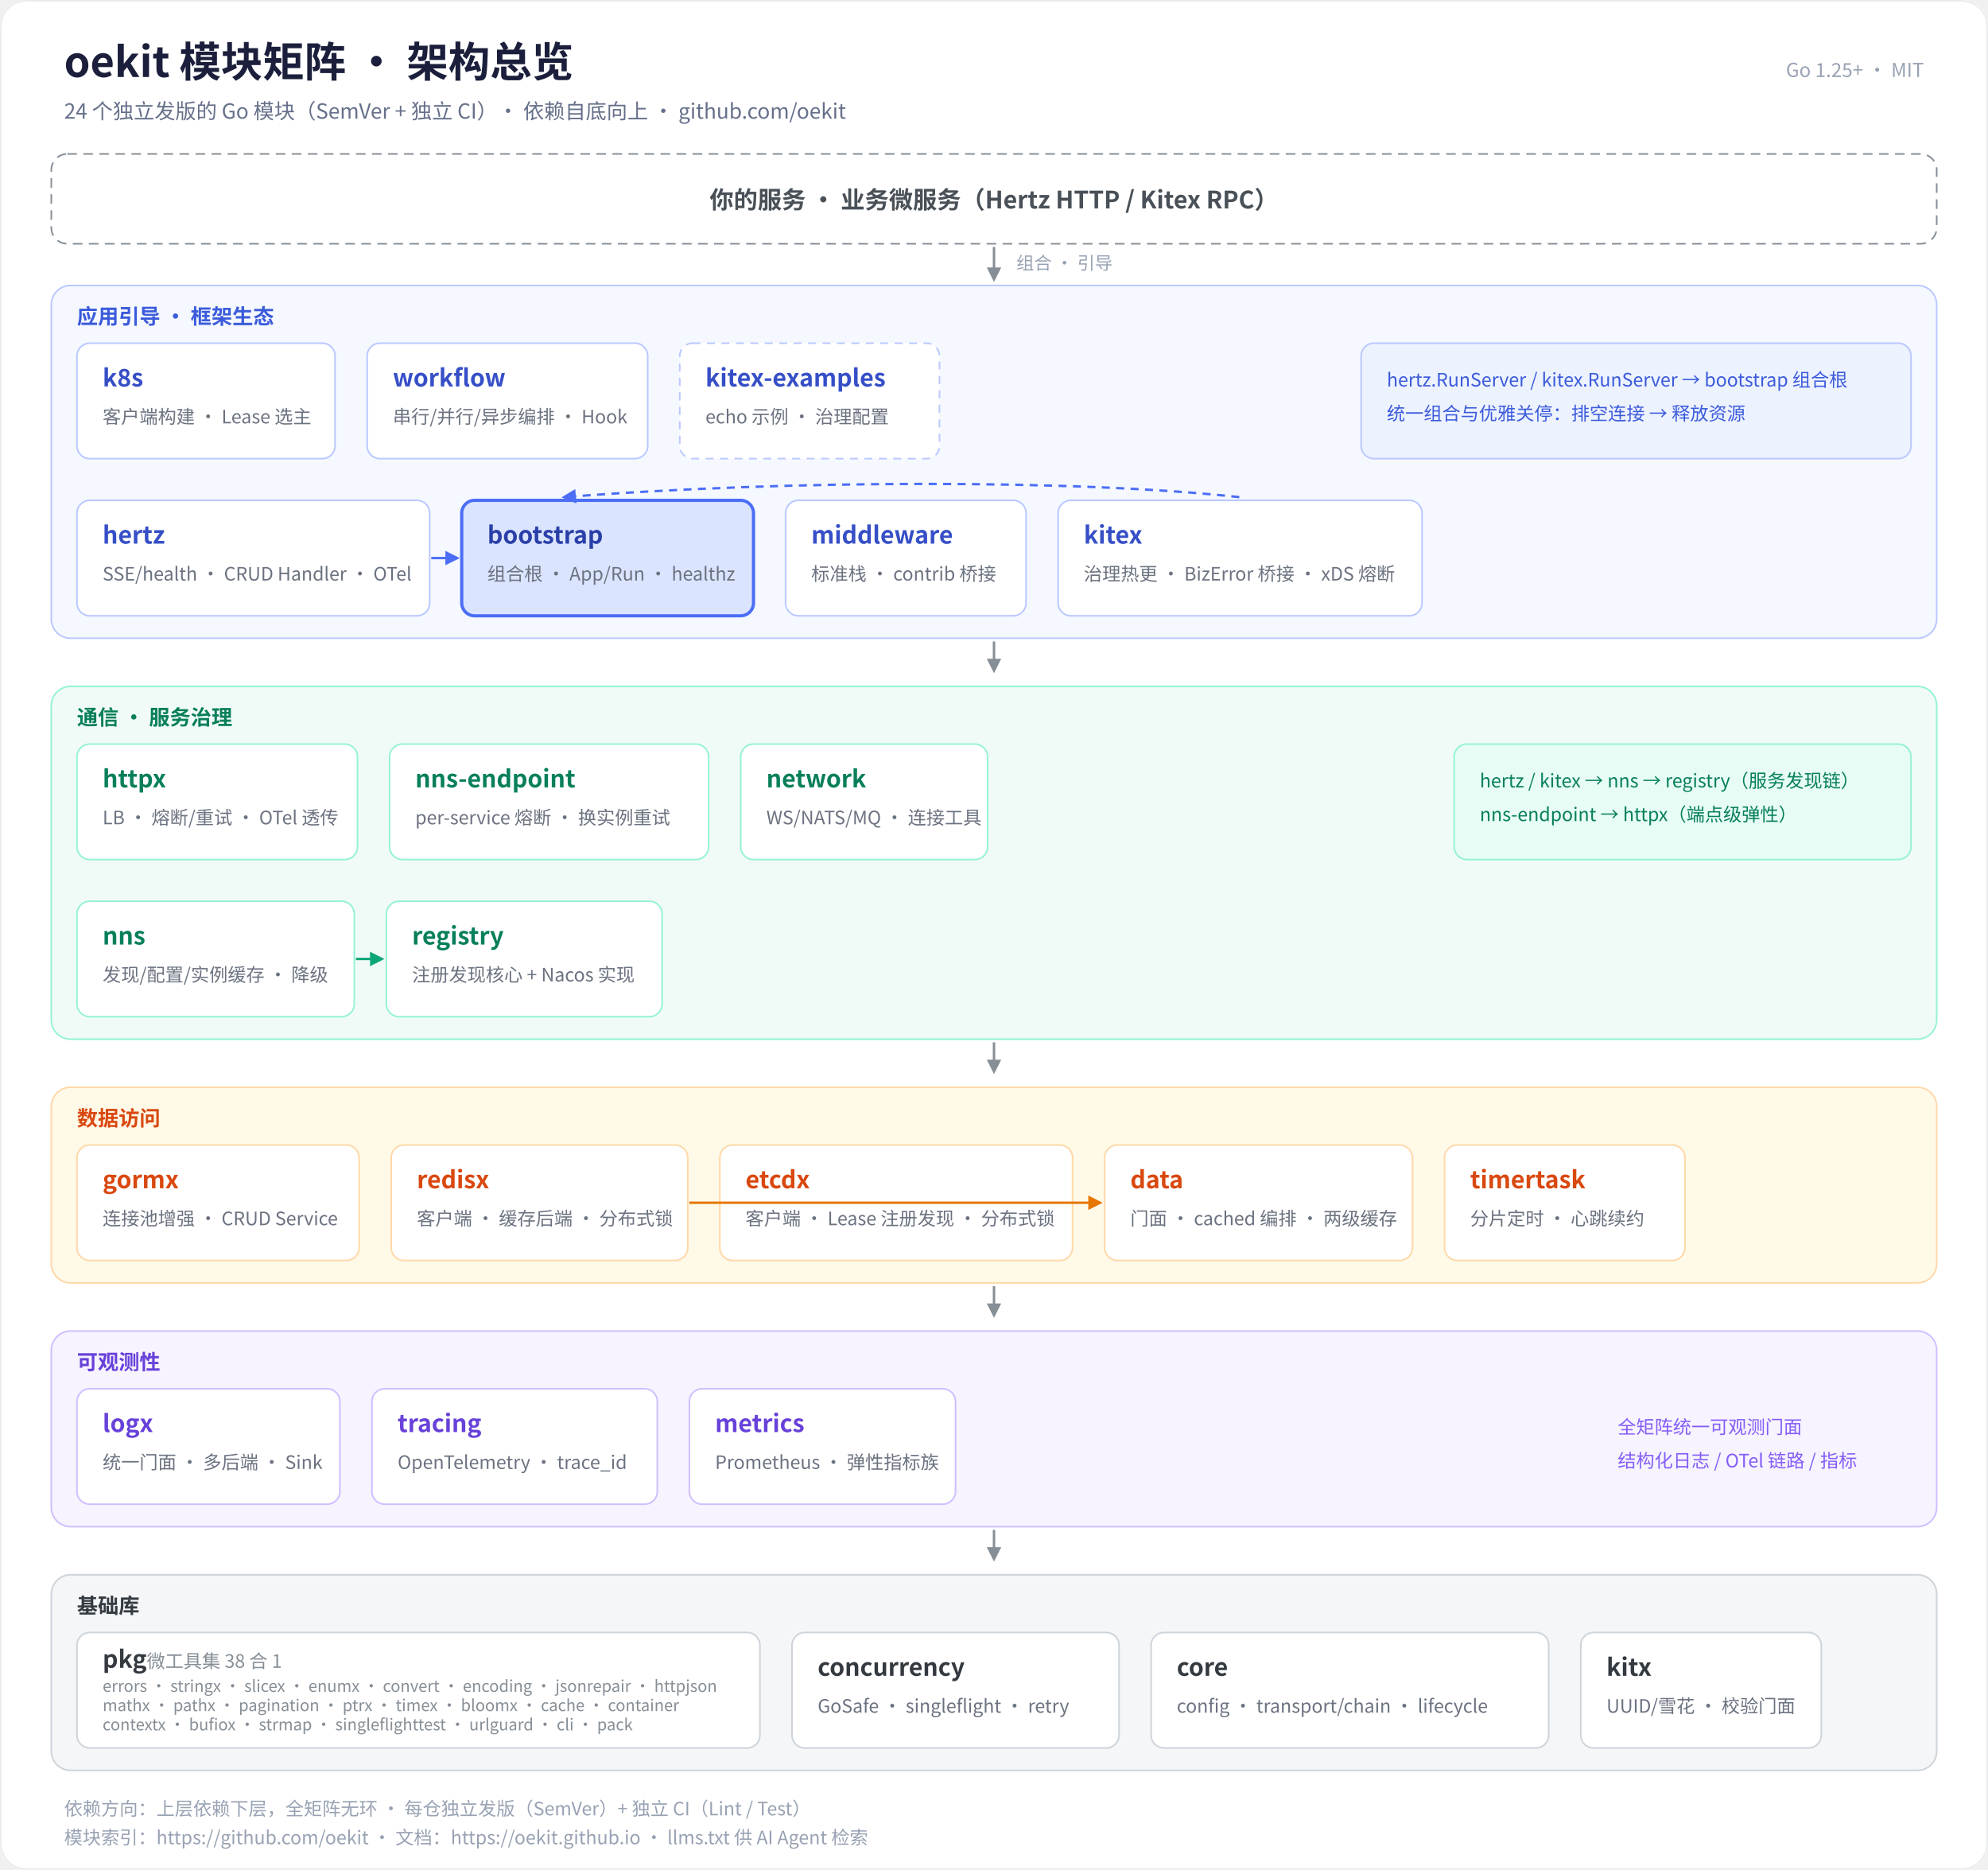
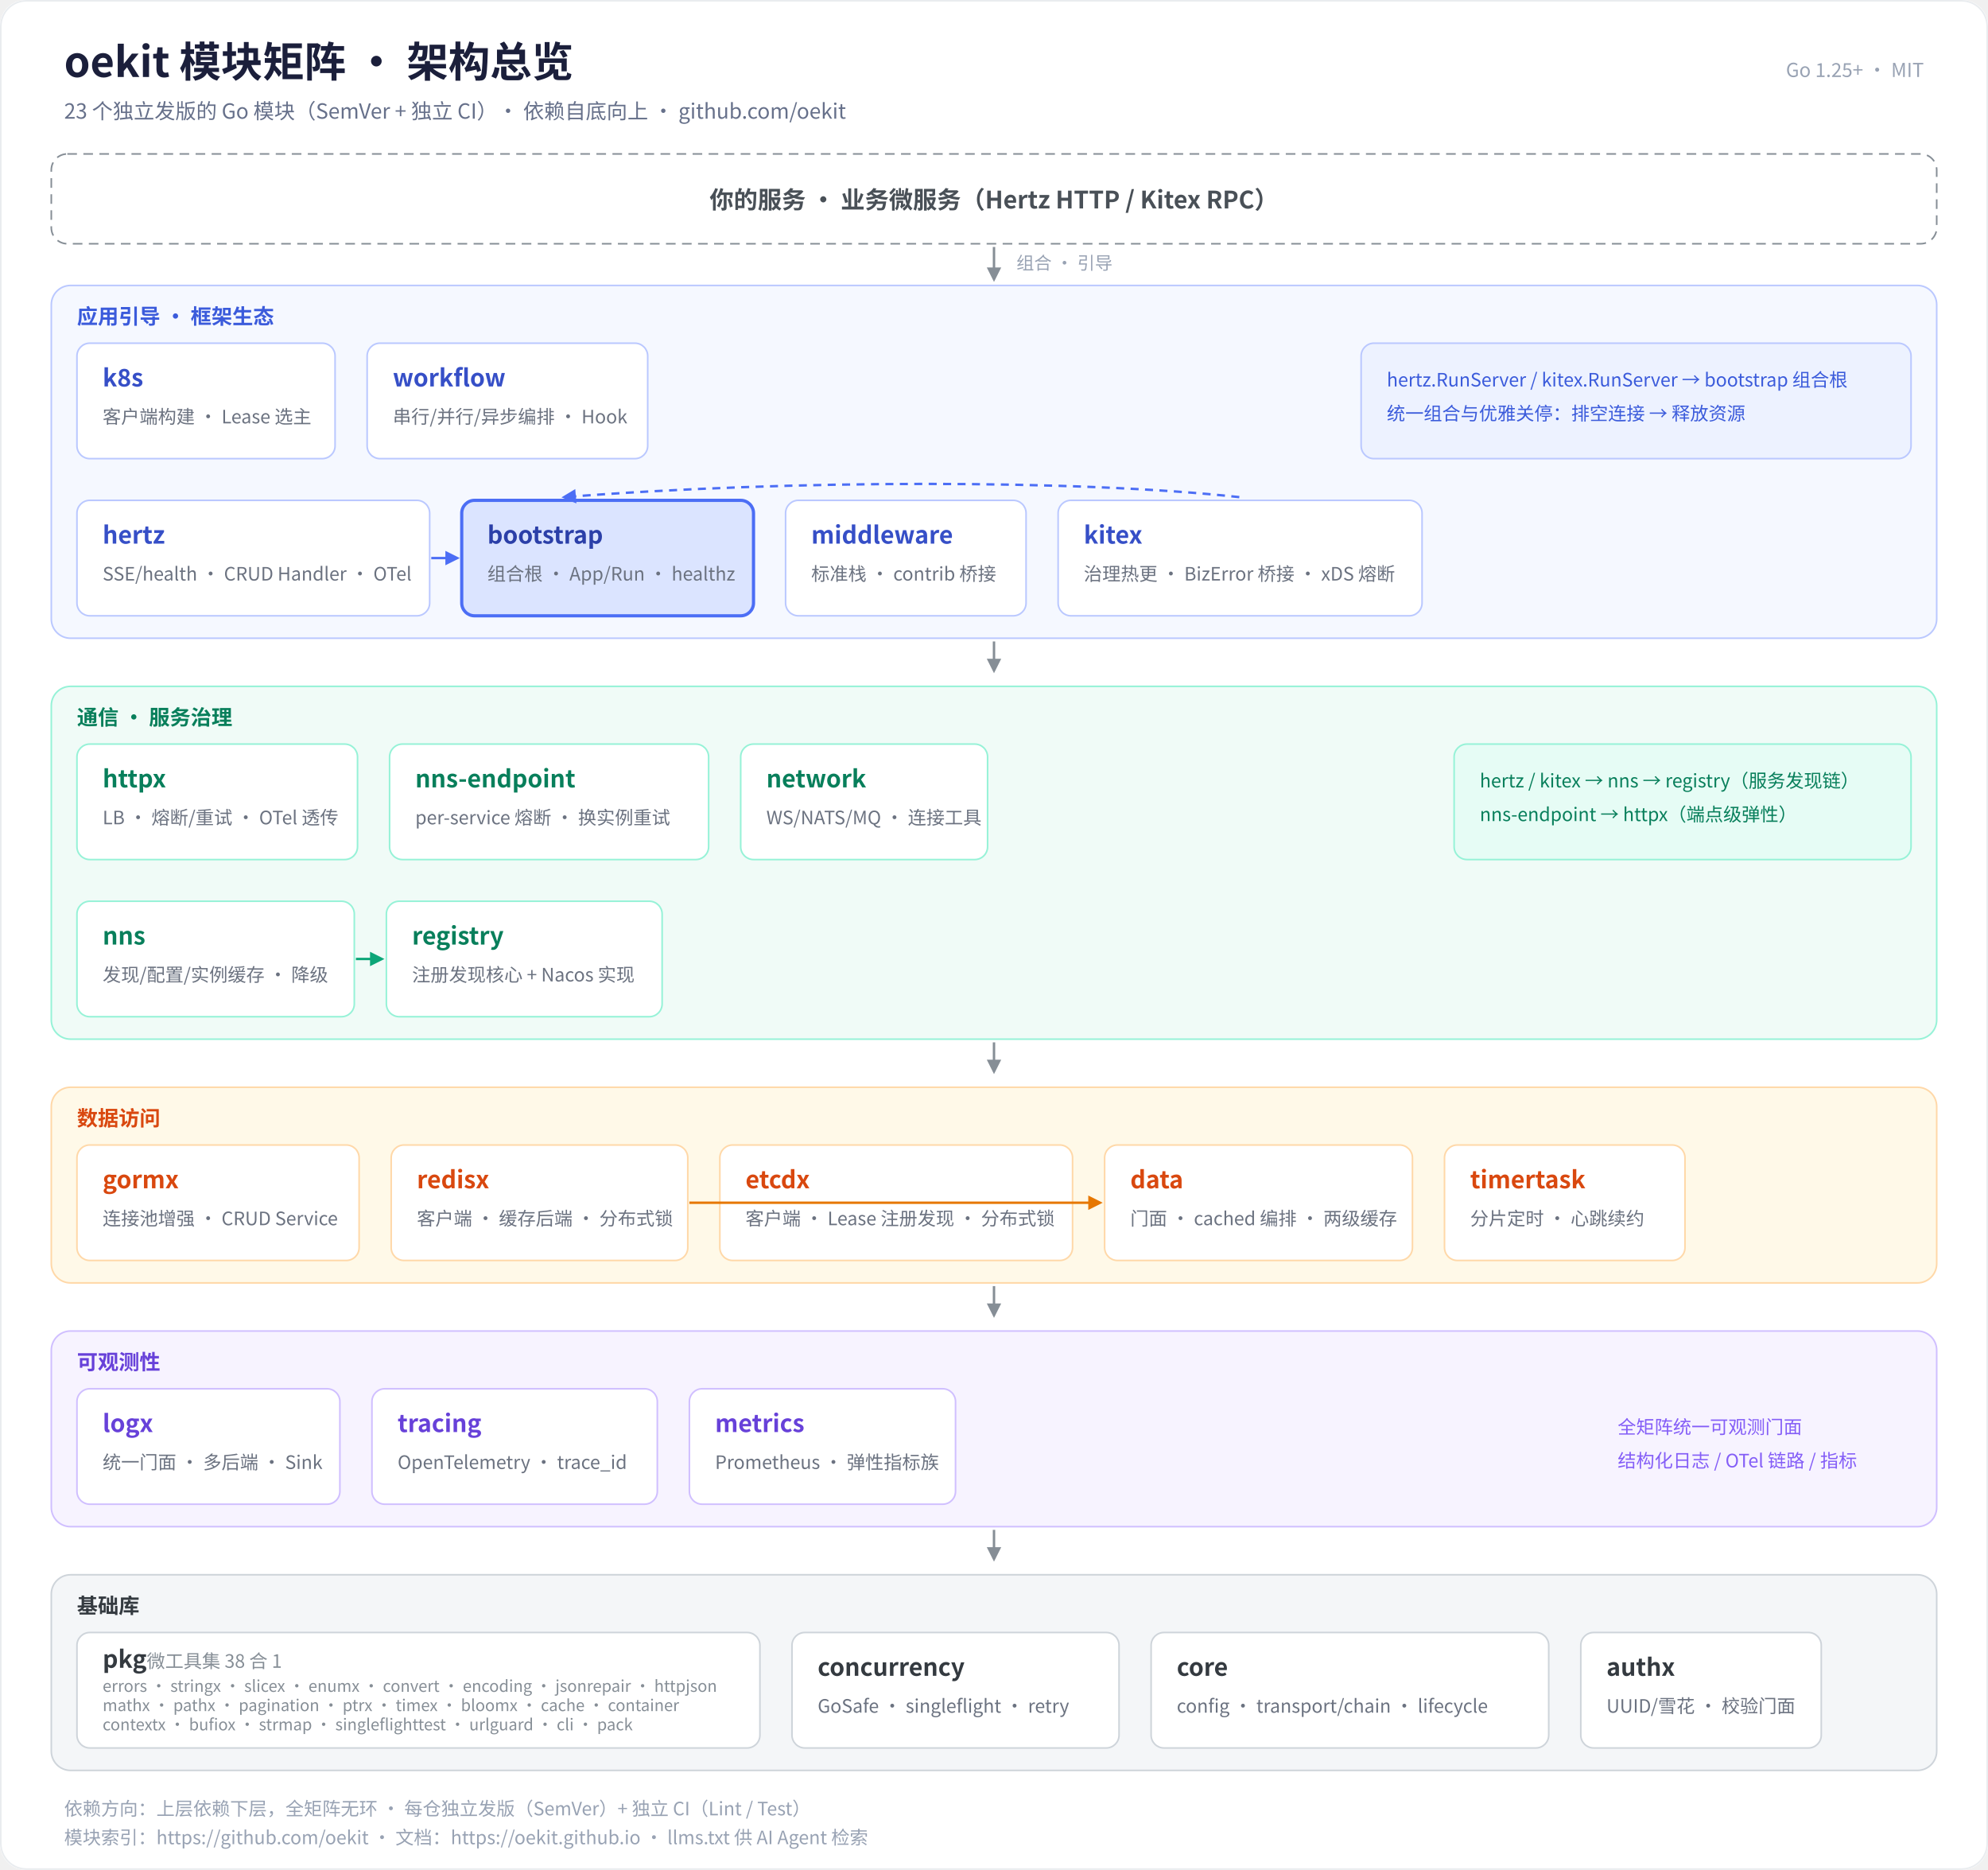
<svg xmlns="http://www.w3.org/2000/svg" width="1240" height="1166.0" viewBox="0 0 1240 1166.0" font-family="-apple-system, BlinkMacSystemFont, 'Segoe UI', 'PingFang SC', 'Hiragino Sans GB', 'Microsoft YaHei', 'Noto Sans CJK SC', sans-serif">
  <defs>
    <marker id="arr-gray" viewBox="0 0 10 10" refX="8" refY="5" markerWidth="6" markerHeight="6" orient="auto-start-reverse">
      <path d="M0 0 L10 5 L0 10 z" fill="#868E96" />
    </marker>
    <marker id="arr-blue" viewBox="0 0 10 10" refX="8" refY="5" markerWidth="6" markerHeight="6" orient="auto-start-reverse">
      <path d="M0 0 L10 5 L0 10 z" fill="#4C6EF5" />
    </marker>
    <marker id="arr-teal" viewBox="0 0 10 10" refX="8" refY="5" markerWidth="6" markerHeight="6" orient="auto-start-reverse">
      <path d="M0 0 L10 5 L0 10 z" fill="#0CA678" />
    </marker>
    <marker id="arr-amber" viewBox="0 0 10 10" refX="8" refY="5" markerWidth="6" markerHeight="6" orient="auto-start-reverse">
      <path d="M0 0 L10 5 L0 10 z" fill="#E67700" />
    </marker>
  </defs>
  <rect x="0" y="0" width="1240" height="1166.0" rx="16" fill="#FFFFFF" />
  <rect x="0.5" y="0.5" width="1239" height="1165.0" rx="16" fill="none" stroke="#E9ECEF" />
  <text x="40" y="48" font-size="26" font-weight="700" fill="#1B1F3B">oekit 模块矩阵 · 架构总览</text>
-   <text x="40" y="74" font-size="13" fill="#66708A">24 个独立发版的 Go 模块（SemVer + 独立 CI）· 依赖自底向上 · github.com/oekit</text>
+   <text x="40" y="74" font-size="13" fill="#66708A">23 个独立发版的 Go 模块（SemVer + 独立 CI）· 依赖自底向上 · github.com/oekit</text>
  <text x="1200" y="48" font-size="12" fill="#98A2B3" text-anchor="end">Go 1.25+ · MIT</text>
  <rect x="32" y="96" width="1176" height="56" rx="10" fill="#FFFFFF" stroke="#868E96" stroke-dasharray="6 4" />
  <text x="620" y="130" font-size="15" font-weight="600" fill="#495057" text-anchor="middle">你的服务 · 业务微服务（Hertz HTTP / Kitex RPC）</text>
  <line x1="620" y1="154" x2="620" y2="174.0" stroke="#868E96" stroke-width="1.5" marker-end="url(#arr-gray)" />
  <text x="634" y="168" font-size="11" fill="#98A2B3">组合 · 引导</text>
  <rect x="32" y="178.0" width="1176" height="220" rx="12" fill="#F5F8FF" stroke="#BAC8FF" />
  <text x="48" y="202.0" font-size="13" font-weight="700" fill="#3B5BDB">应用引导 · 框架生态</text>
  <rect x="48" y="214" width="161" height="72" rx="8" fill="#FFFFFF" stroke="#BAC8FF" />
  <text x="64" y="241" font-size="15" font-weight="600" fill="#364FC7">k8s</text>
  <text x="64" y="264" font-size="11.5" fill="#6B7280">客户端构建 · Lease 选主</text>
  <rect x="229" y="214" width="175" height="72" rx="8" fill="#FFFFFF" stroke="#BAC8FF" />
  <text x="245" y="241" font-size="15" font-weight="600" fill="#364FC7">workflow</text>
  <text x="245" y="264" font-size="11.5" fill="#6B7280">串行/并行/异步编排 · Hook</text>
-   <rect x="424" y="214" width="162" height="72" rx="8" fill="#FFFFFF" stroke="#BAC8FF" stroke-dasharray="5 4" />
-   <text x="440" y="241" font-size="15" font-weight="600" fill="#364FC7">kitex-examples</text>
-   <text x="440" y="264" font-size="11.5" fill="#6B7280">echo 示例 · 治理配置</text>
  <rect x="48" y="312" width="220" height="72" rx="8" fill="#FFFFFF" stroke="#BAC8FF" />
  <text x="64" y="339" font-size="15" font-weight="600" fill="#364FC7">hertz</text>
  <text x="64" y="362" font-size="11.5" fill="#6B7280">SSE/health · CRUD Handler · OTel</text>
  <rect x="288" y="312" width="182" height="72" rx="8" fill="#DBE4FF" stroke="#4C6EF5" stroke-width="2" />
  <text x="304" y="339" font-size="15" font-weight="700" fill="#2B3FA8">bootstrap</text>
  <text x="304" y="362" font-size="11.5" fill="#6B7280">组合根 · App/Run · healthz</text>
  <rect x="490" y="312" width="150" height="72" rx="8" fill="#FFFFFF" stroke="#BAC8FF" />
  <text x="506" y="339" font-size="15" font-weight="600" fill="#364FC7">middleware</text>
  <text x="506" y="362" font-size="11.5" fill="#6B7280">标准栈 · contrib 桥接</text>
  <rect x="660" y="312" width="227" height="72" rx="8" fill="#FFFFFF" stroke="#BAC8FF" />
  <text x="676" y="339" font-size="15" font-weight="600" fill="#364FC7">kitex</text>
  <text x="676" y="362" font-size="11.5" fill="#6B7280">治理热更 · BizError 桥接 · xDS 熔断</text>
  <rect x="849" y="214" width="343" height="72" rx="8" fill="#EDF2FF" stroke="#BAC8FF" />
  <text x="865" y="241" font-size="11.5" fill="#3B5BDB">hertz.RunServer / kitex.RunServer → bootstrap 组合根</text>
  <text x="865" y="262" font-size="11.5" fill="#3B5BDB">统一组合与优雅关停：排空连接 → 释放资源</text>
  <line x1="620" y1="400" x2="620" y2="418" stroke="#868E96" stroke-width="1.5" marker-end="url(#arr-gray)" />
  <rect x="32" y="428.0" width="1176" height="220" rx="12" fill="#F0FBF7" stroke="#96F2D7" />
  <text x="48" y="452.0" font-size="13" font-weight="700" fill="#087F5B">通信 · 服务治理</text>
  <rect x="48" y="464" width="175" height="72" rx="8" fill="#FFFFFF" stroke="#96F2D7" />
  <text x="64" y="491" font-size="15" font-weight="600" fill="#087F5B">httpx</text>
  <text x="64" y="514" font-size="11.5" fill="#6B7280">LB · 熔断/重试 · OTel 透传</text>
  <rect x="243" y="464" width="199" height="72" rx="8" fill="#FFFFFF" stroke="#96F2D7" />
  <text x="259" y="491" font-size="15" font-weight="600" fill="#087F5B">nns-endpoint</text>
  <text x="259" y="514" font-size="11.5" fill="#6B7280">per-service 熔断 · 换实例重试</text>
  <rect x="462" y="464" width="154" height="72" rx="8" fill="#FFFFFF" stroke="#96F2D7" />
  <text x="478" y="491" font-size="15" font-weight="600" fill="#087F5B">network</text>
  <text x="478" y="514" font-size="11.5" fill="#6B7280">WS/NATS/MQ · 连接工具</text>
  <rect x="48" y="562" width="173" height="72" rx="8" fill="#FFFFFF" stroke="#96F2D7" />
  <text x="64" y="589" font-size="15" font-weight="600" fill="#087F5B">nns</text>
  <text x="64" y="612" font-size="11.5" fill="#6B7280">发现/配置/实例缓存 · 降级</text>
  <rect x="241" y="562" width="172" height="72" rx="8" fill="#FFFFFF" stroke="#96F2D7" />
  <text x="257" y="589" font-size="15" font-weight="600" fill="#087F5B">registry</text>
  <text x="257" y="612" font-size="11.5" fill="#6B7280">注册发现核心 + Nacos 实现</text>
  <rect x="907" y="464" width="285" height="72" rx="8" fill="#E6FCF5" stroke="#96F2D7" />
  <text x="923" y="491" font-size="11.5" fill="#087F5B">hertz / kitex → nns → registry（服务发现链）</text>
  <text x="923" y="512" font-size="11.5" fill="#087F5B">nns-endpoint → httpx（端点级弹性）</text>
  <line x1="620" y1="650" x2="620" y2="668" stroke="#868E96" stroke-width="1.5" marker-end="url(#arr-gray)" />
  <rect x="32" y="678.0" width="1176" height="122" rx="12" fill="#FFF9E8" stroke="#FFD8A8" />
  <text x="48" y="702.0" font-size="13" font-weight="700" fill="#D9480F">数据访问</text>
  <rect x="48" y="714" width="176" height="72" rx="8" fill="#FFFFFF" stroke="#FFD8A8" />
  <text x="64" y="741" font-size="15" font-weight="600" fill="#D9480F">gormx</text>
  <text x="64" y="764" font-size="11.5" fill="#6B7280">连接池增强 · CRUD Service</text>
  <rect x="244" y="714" width="185" height="72" rx="8" fill="#FFFFFF" stroke="#FFD8A8" />
  <text x="260" y="741" font-size="15" font-weight="600" fill="#D9480F">redisx</text>
  <text x="260" y="764" font-size="11.5" fill="#6B7280">客户端 · 缓存后端 · 分布式锁</text>
  <rect x="449" y="714" width="220" height="72" rx="8" fill="#FFFFFF" stroke="#FFD8A8" />
  <text x="465" y="741" font-size="15" font-weight="600" fill="#D9480F">etcdx</text>
  <text x="465" y="764" font-size="11.5" fill="#6B7280">客户端 · Lease 注册发现 · 分布式锁</text>
  <rect x="689" y="714" width="192" height="72" rx="8" fill="#FFFFFF" stroke="#FFD8A8" />
  <text x="705" y="741" font-size="15" font-weight="600" fill="#D9480F">data</text>
  <text x="705" y="764" font-size="11.5" fill="#6B7280">门面 · cached 编排 · 两级缓存</text>
  <rect x="901" y="714" width="150" height="72" rx="8" fill="#FFFFFF" stroke="#FFD8A8" />
  <text x="917" y="741" font-size="15" font-weight="600" fill="#D9480F">timertask</text>
  <text x="917" y="764" font-size="11.5" fill="#6B7280">分片定时 · 心跳续约</text>
  <line x1="620" y1="802" x2="620" y2="820" stroke="#868E96" stroke-width="1.5" marker-end="url(#arr-gray)" />
  <rect x="32" y="830.0" width="1176" height="122" rx="12" fill="#F7F3FF" stroke="#D0BFFF" />
  <text x="48" y="854.0" font-size="13" font-weight="700" fill="#6741D9">可观测性</text>
  <rect x="48" y="866" width="164" height="72" rx="8" fill="#FFFFFF" stroke="#D0BFFF" />
  <text x="64" y="893" font-size="15" font-weight="600" fill="#6741D9">logx</text>
  <text x="64" y="916" font-size="11.5" fill="#6B7280">统一门面 · 多后端 · Sink</text>
  <rect x="232" y="866" width="178" height="72" rx="8" fill="#FFFFFF" stroke="#D0BFFF" />
  <text x="248" y="893" font-size="15" font-weight="600" fill="#6741D9">tracing</text>
  <text x="248" y="916" font-size="11.5" fill="#6B7280">OpenTelemetry · trace_id</text>
  <rect x="430" y="866" width="166" height="72" rx="8" fill="#FFFFFF" stroke="#D0BFFF" />
  <text x="446" y="893" font-size="15" font-weight="600" fill="#6741D9">metrics</text>
  <text x="446" y="916" font-size="11.5" fill="#6B7280">Prometheus · 弹性指标族</text>
  <text x="1009" y="894" font-size="11.5" fill="#845EF7">全矩阵统一可观测门面</text>
  <text x="1009" y="915" font-size="11.5" fill="#845EF7">结构化日志 / OTel 链路 / 指标</text>
  <line x1="620" y1="954" x2="620" y2="972" stroke="#868E96" stroke-width="1.5" marker-end="url(#arr-gray)" />
  <rect x="32" y="982.0" width="1176" height="122" rx="12" fill="#F4F6F8" stroke="#CED4DA" />
  <text x="48" y="1006.0" font-size="13" font-weight="700" fill="#343A40">基础库</text>
  <rect x="48" y="1018" width="426" height="72" rx="8" fill="#FFFFFF" stroke="#CED4DA" />
  <text x="64" y="1040" font-size="15" font-weight="600" fill="#343A40">pkg<tspan font-size="11.5" font-weight="400" fill="#868E96"> 微工具集 38 合 1</tspan>
  </text>
  <text x="64" y="1055" font-size="10" fill="#868E96">errors · stringx · slicex · enumx · convert · encoding · jsonrepair · httpjson</text>
  <text x="64" y="1067" font-size="10" fill="#868E96">mathx · pathx · pagination · ptrx · timex · bloomx · cache · container</text>
  <text x="64" y="1079" font-size="10" fill="#868E96">contextx · bufiox · strmap · singleflighttest · urlguard · cli · pack</text>
  <rect x="494" y="1018" width="204" height="72" rx="8" fill="#FFFFFF" stroke="#CED4DA" />
  <text x="510" y="1045" font-size="15" font-weight="600" fill="#343A40">concurrency</text>
  <text x="510" y="1068" font-size="11.5" fill="#6B7280">GoSafe · singleflight · retry</text>
  <rect x="718" y="1018" width="248" height="72" rx="8" fill="#FFFFFF" stroke="#CED4DA" />
  <text x="734" y="1045" font-size="15" font-weight="600" fill="#343A40">core</text>
  <text x="734" y="1068" font-size="11.5" fill="#6B7280">config · transport/chain · lifecycle</text>
  <rect x="986" y="1018" width="150" height="72" rx="8" fill="#FFFFFF" stroke="#CED4DA" />
-   <text x="1002" y="1045" font-size="15" font-weight="600" fill="#343A40">kitx</text>
+   <text x="1002" y="1045" font-size="15" font-weight="600" fill="#343A40">authx</text>
  <text x="1002" y="1068" font-size="11.5" fill="#6B7280">UUID/雪花 · 校验门面</text>
  <line x1="269" y1="348" x2="285" y2="348" stroke="#4C6EF5" stroke-width="1.5" marker-end="url(#arr-blue)" />
  <path d="M 773 310 C 673 299, 492 299, 352 310" fill="none" stroke="#4C6EF5" stroke-width="1.5" stroke-dasharray="5 4" marker-end="url(#arr-blue)" />
  <line x1="222" y1="598" x2="238" y2="598" stroke="#0CA678" stroke-width="1.5" marker-end="url(#arr-teal)" />
  <line x1="430" y1="750" x2="686" y2="750" stroke="#E67700" stroke-width="1.5" marker-end="url(#arr-amber)" />
  <text x="40" y="1132" font-size="11.5" fill="#98A2B3">依赖方向：上层依赖下层，全矩阵无环 · 每仓独立发版（SemVer）+ 独立 CI（Lint / Test）</text>
  <text x="40" y="1150" font-size="11.5" fill="#98A2B3">模块索引：https://github.com/oekit · 文档：https://oekit.github.io · llms.txt 供 AI Agent 检索</text>
</svg>
